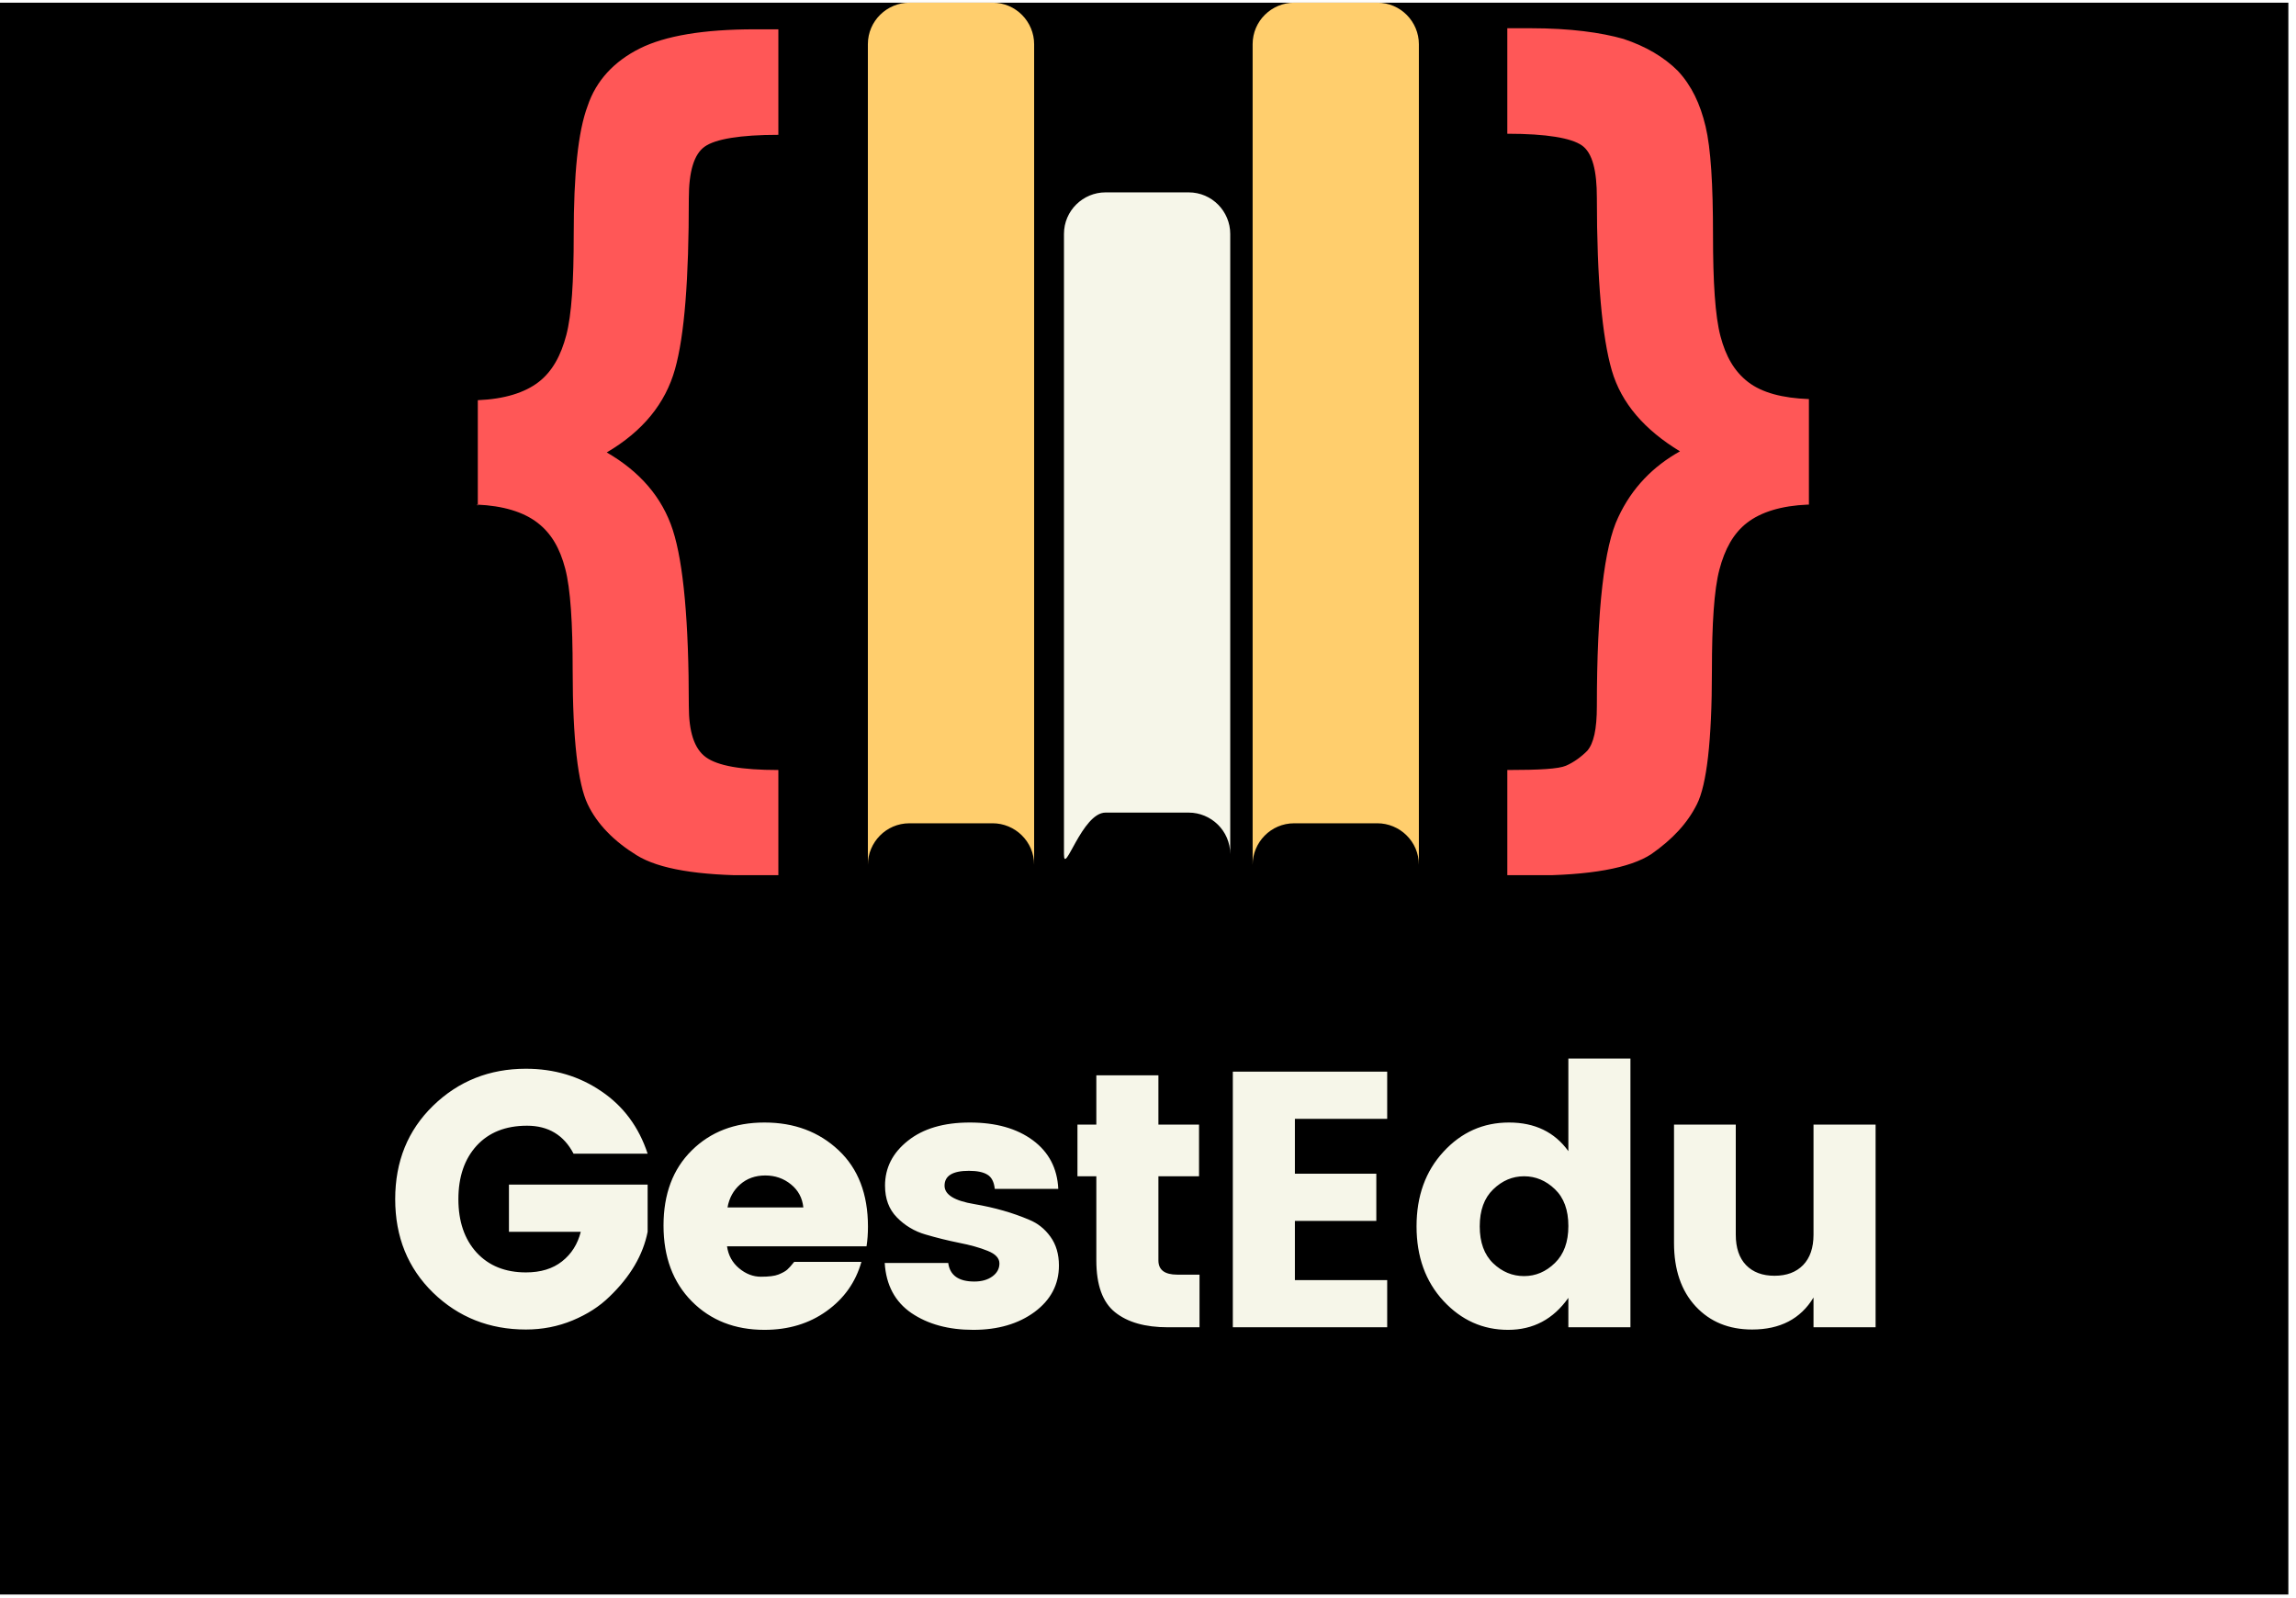
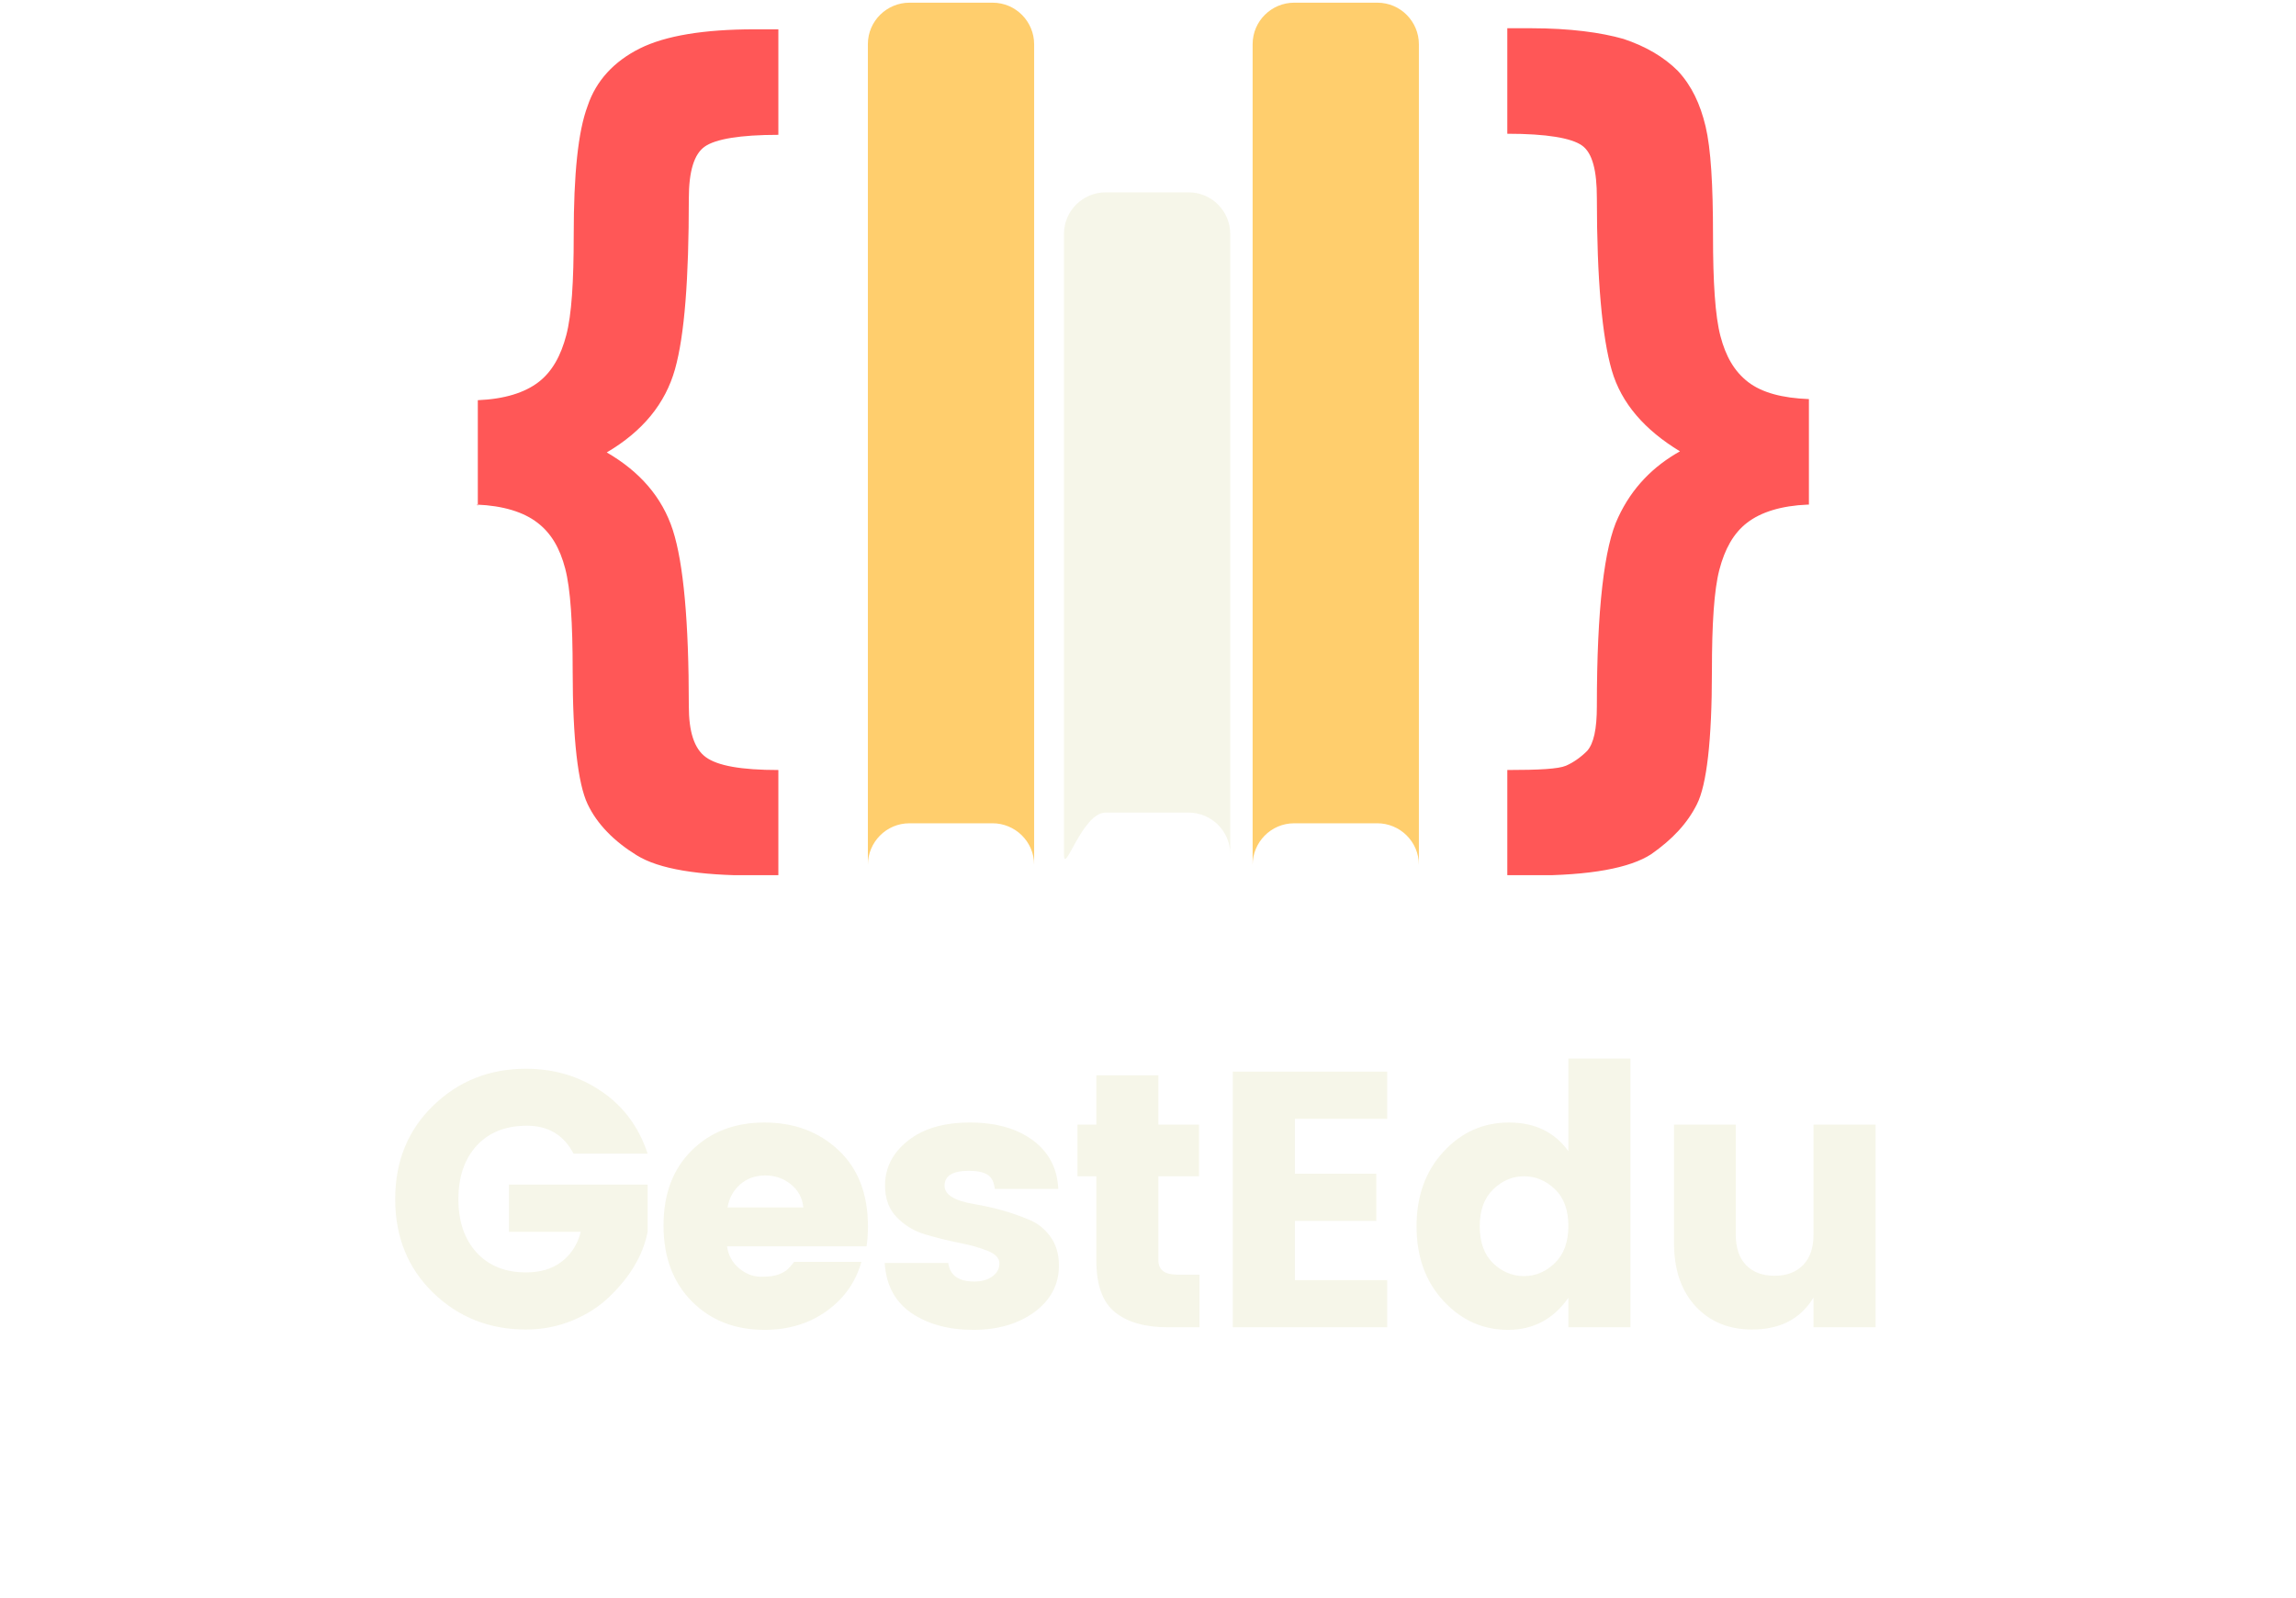
<svg xmlns="http://www.w3.org/2000/svg" width="299" viewBox="0 0 224.25 156" height="208" version="1.0">
  <defs>
    <clipPath id="prefix__a">
      <path d="M0 .262h223.504v155.476H0zm0 0" />
    </clipPath>
    <clipPath id="prefix__b">
      <path d="M46 2h131v83.477H46zm0 0" />
    </clipPath>
    <clipPath id="prefix__c">
      <path d="M84 .262h18V85H84zm0 0" />
    </clipPath>
    <clipPath id="prefix__d">
      <path d="M122 .262h17V85h-17zm0 0" />
    </clipPath>
  </defs>
-   <g clip-path="url(#prefix__a)">
-     <path fill="currentColor" d="M0 .262h223.504v155.476H0zm0 0" />
-   </g>
  <g clip-path="url(#prefix__b)">
    <path fill="#ff5757" d="M176.676 49.285V38.98c-2.602-.101-4.578-.625-5.934-1.664-1.351-1.043-2.183-2.5-2.703-4.476-.523-1.977-.73-5.309-.73-9.887 0-4.894-.207-8.433-.727-10.617-.523-2.188-1.355-3.957-2.707-5.414-1.355-1.352-3.125-2.395-5.309-3.121-2.187-.625-5.207-1.043-9.058-1.043h-2.29v10.305c3.852 0 6.247.417 7.29 1.144 1.039.73 1.457 2.5 1.457 5.102 0 8.015.52 13.636 1.457 16.863.933 3.226 3.226 5.828 6.66 7.91-2.602 1.457-4.684 3.54-6.035 6.453-1.356 2.813-2.082 8.953-2.082 18.426 0 2.289-.313 3.64-.938 4.371-.625.625-1.355 1.145-2.082 1.457-.73.313-2.601.418-5.726.418v10.305h2.289c5.832 0 9.683-.73 11.765-2.082 2.082-1.457 3.54-3.02 4.473-4.895.938-1.87 1.457-6.14 1.457-13.012 0-4.578.211-7.91.73-9.886.52-1.977 1.352-3.54 2.708-4.582 1.351-1.04 3.332-1.664 5.933-1.77zm-130.113 0c2.605.106 4.582.73 5.933 1.77 1.356 1.043 2.188 2.5 2.707 4.476.52 1.977.73 5.309.73 9.992 0 6.665.52 11.036 1.458 13.012.937 1.98 2.601 3.645 4.789 4.996 2.183 1.356 6.035 1.98 11.55 1.98h2.293V75.208c-3.644 0-5.933-.418-7.078-1.25-1.148-.832-1.668-2.5-1.668-4.996 0-8.223-.52-13.95-1.558-17.176-1.043-3.226-3.23-5.726-6.457-7.597 3.539-2.083 5.726-4.79 6.664-8.122.937-3.332 1.351-8.847 1.351-16.652 0-2.707.52-4.375 1.563-5.102 1.039-.73 3.433-1.144 7.183-1.144V2.863H73.73c-4.996 0-8.742.625-11.242 1.871-2.496 1.25-4.265 3.125-5.097 5.621-.938 2.5-1.356 6.665-1.356 12.598 0 4.578-.207 7.805-.726 9.781-.52 1.98-1.356 3.54-2.707 4.582-1.352 1.04-3.332 1.664-5.934 1.77V49.39zm0 0" />
  </g>
  <g clip-path="url(#prefix__c)">
    <path fill="#ffce6d" d="M88.824 80.41h8.121c2.184 0 4.059 1.77 4.059 4.059V4.32c0-2.187-1.77-4.058-4.059-4.058h-8.12c-2.184 0-4.06 1.77-4.06 4.058V84.47c0-2.184 1.77-4.059 4.06-4.059zm0 0" fill-rule="evenodd" />
  </g>
  <path fill="#f6f6e9" d="M107.977 79.367h8.12c2.184 0 4.06 1.77 4.06 4.063V22.848c0-2.188-1.77-4.059-4.06-4.059h-8.12c-2.184 0-4.059 1.77-4.059 4.059V83.43c0 2.183 1.77-4.063 4.059-4.063zm0 0" fill-rule="evenodd" />
  <g clip-path="url(#prefix__d)">
    <path fill="#ffce6d" d="M126.402 80.41h8.118c2.187 0 4.062 1.77 4.062 4.059V4.32c0-2.187-1.77-4.058-4.062-4.058h-8.118c-2.187 0-4.058 1.77-4.058 4.058V84.47c0-2.184 1.77-4.059 4.058-4.059zm0 0" fill-rule="evenodd" />
  </g>
  <path d="M42.302 126.262c-2.469-2.407-3.703-5.453-3.703-9.14 0-3.688 1.234-6.727 3.703-9.126 2.477-2.406 5.5-3.61 9.063-3.61 2.77 0 5.226.735 7.375 2.204 2.156 1.46 3.66 3.492 4.515 6.094h-7.234c-.95-1.82-2.465-2.735-4.547-2.735-2.086 0-3.727.653-4.922 1.953-1.187 1.305-1.781 3.043-1.781 5.22 0 2.179.594 3.917 1.781 5.218 1.195 1.293 2.8 1.937 4.813 1.937 1.445 0 2.625-.359 3.53-1.078.915-.719 1.524-1.68 1.829-2.89h-7.016v-4.61h13.547v4.61c-.449 2.273-1.695 4.386-3.734 6.343-.969.95-2.168 1.72-3.594 2.313-1.43.594-2.95.89-4.562.89-3.563 0-6.586-1.195-9.063-3.593zm0 0M74.665 129.887c-2.887 0-5.25-.926-7.094-2.782-1.844-1.863-2.765-4.332-2.765-7.406 0-3.07.914-5.515 2.75-7.328 1.832-1.82 4.203-2.734 7.109-2.734 2.906 0 5.316.902 7.234 2.703 1.914 1.793 2.875 4.281 2.875 7.469 0 .687-.047 1.328-.14 1.921H71.009c.125.875.515 1.59 1.172 2.141.664.555 1.378.828 2.14.828.77 0 1.344-.07 1.719-.219.383-.156.664-.312.844-.468.175-.157.406-.41.687-.766h6.563c-.563 1.992-1.7 3.594-3.407 4.813-1.699 1.218-3.718 1.828-6.062 1.828zm3.797-11.953c-.094-.926-.496-1.676-1.203-2.25-.711-.582-1.547-.875-2.516-.875-.969 0-1.79.293-2.453.875-.656.574-1.07 1.324-1.234 2.25zm0 0M86.44 115.809c0-1.75.743-3.211 2.235-4.391 1.488-1.188 3.504-1.781 6.047-1.781 2.539 0 4.593.578 6.156 1.734 1.562 1.156 2.39 2.742 2.484 4.75H97.16c-.074-.687-.312-1.148-.719-1.39-.398-.25-1-.376-1.812-.376-1.586 0-2.375.485-2.375 1.454 0 .875.969 1.476 2.906 1.796 1.969.336 3.754.844 5.36 1.532.832.336 1.523.886 2.078 1.656.55.762.828 1.7.828 2.812 0 1.844-.793 3.356-2.375 4.532-1.586 1.168-3.586 1.75-6 1.75-2.406 0-4.418-.547-6.031-1.64-1.606-1.102-2.477-2.735-2.61-4.892h6.203c.164 1.211 1.016 1.813 2.547 1.813.719 0 1.305-.164 1.766-.5.457-.332.687-.754.687-1.266 0-.52-.386-.93-1.156-1.234-.773-.313-1.7-.57-2.781-.781a38.637 38.637 0 01-3.281-.813 6.294 6.294 0 01-2.797-1.672c-.774-.789-1.157-1.82-1.157-3.093zm0 0M114.985 124.496h2.172v5.14h-3.094c-2.218 0-3.937-.488-5.156-1.468-1.219-.977-1.828-2.664-1.828-5.063v-8.218h-1.844v-5.047h1.844v-4.813h6.063v4.813h3.968v5.047h-3.968v8.218c0 .93.613 1.391 1.843 1.391zm0 0M135.487 104.668v4.61h-9.015v5.359h7.953v4.61h-7.953v5.78h9.015v4.61H120.41v-24.969zm0 0M151.87 123.355c.875-.851 1.312-2.054 1.312-3.609 0-1.562-.437-2.758-1.312-3.594-.875-.843-1.883-1.265-3.016-1.265-1.137 0-2.14.43-3.016 1.281-.875.844-1.312 2.047-1.312 3.61 0 1.562.437 2.765 1.312 3.609.875.836 1.88 1.25 3.016 1.25 1.133 0 2.14-.426 3.016-1.282zm-10.891 3.704c-1.75-1.895-2.625-4.32-2.625-7.282 0-2.957.875-5.382 2.625-7.28 1.75-1.907 3.883-2.86 6.406-2.86 2.52 0 4.453.933 5.797 2.797v-9.047h6.063v26.25h-6.063v-2.875c-1.469 2.086-3.433 3.125-5.89 3.125-2.461 0-4.563-.942-6.313-2.828zm0 0M177.126 109.84h6.063v19.797h-6.063v-2.907c-1.261 2.086-3.261 3.125-6 3.125-2.273 0-4.11-.753-5.515-2.265-1.407-1.52-2.11-3.582-2.11-6.188V109.84h6.032v10.75c0 1.281.332 2.273 1 2.969.675.699 1.601 1.046 2.78 1.046 1.188 0 2.118-.347 2.798-1.046.675-.696 1.015-1.688 1.015-2.97zm0 0" fill="#f6f6e9" />
</svg>
